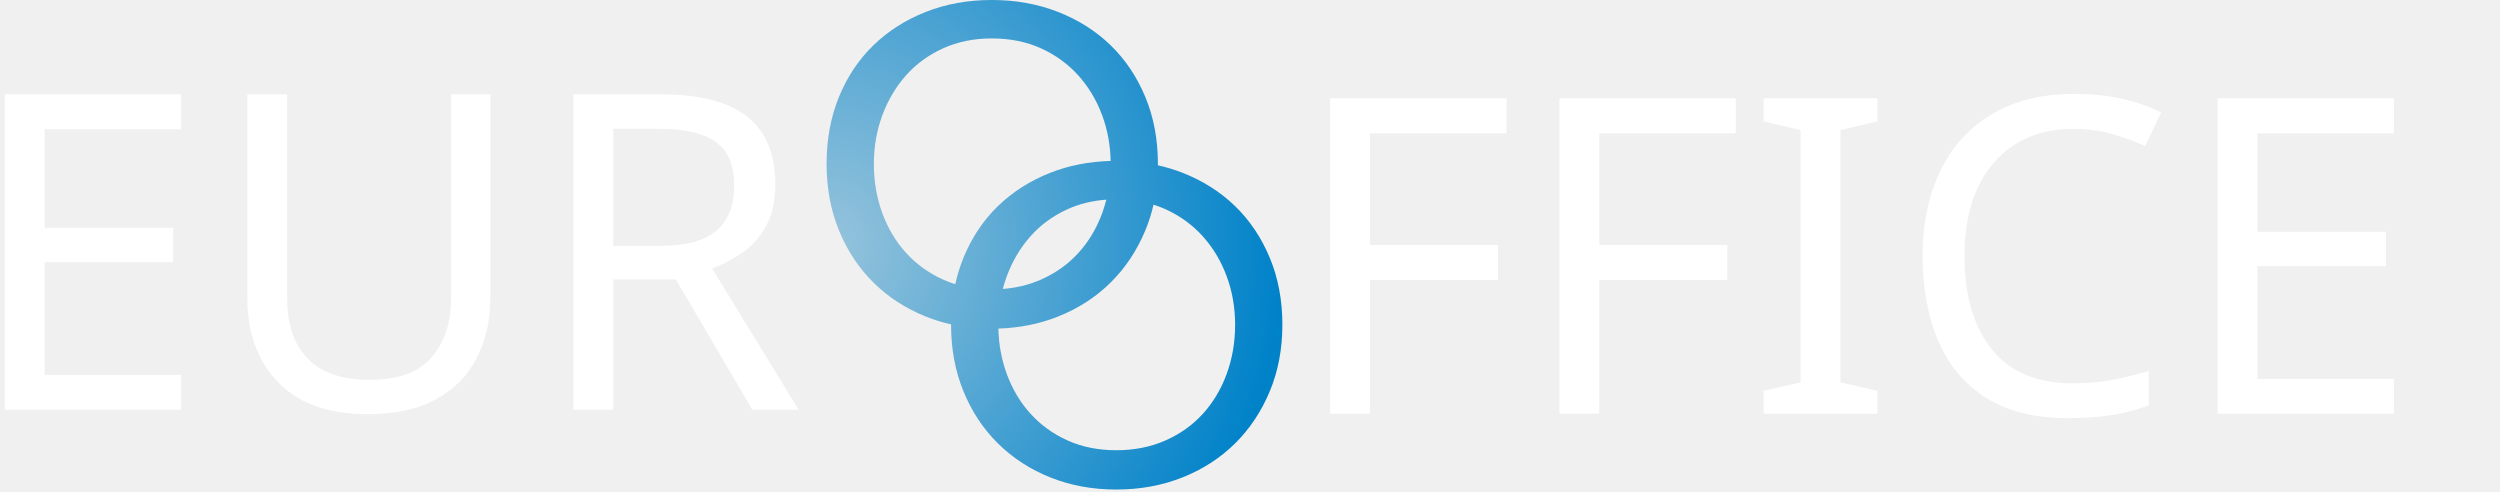
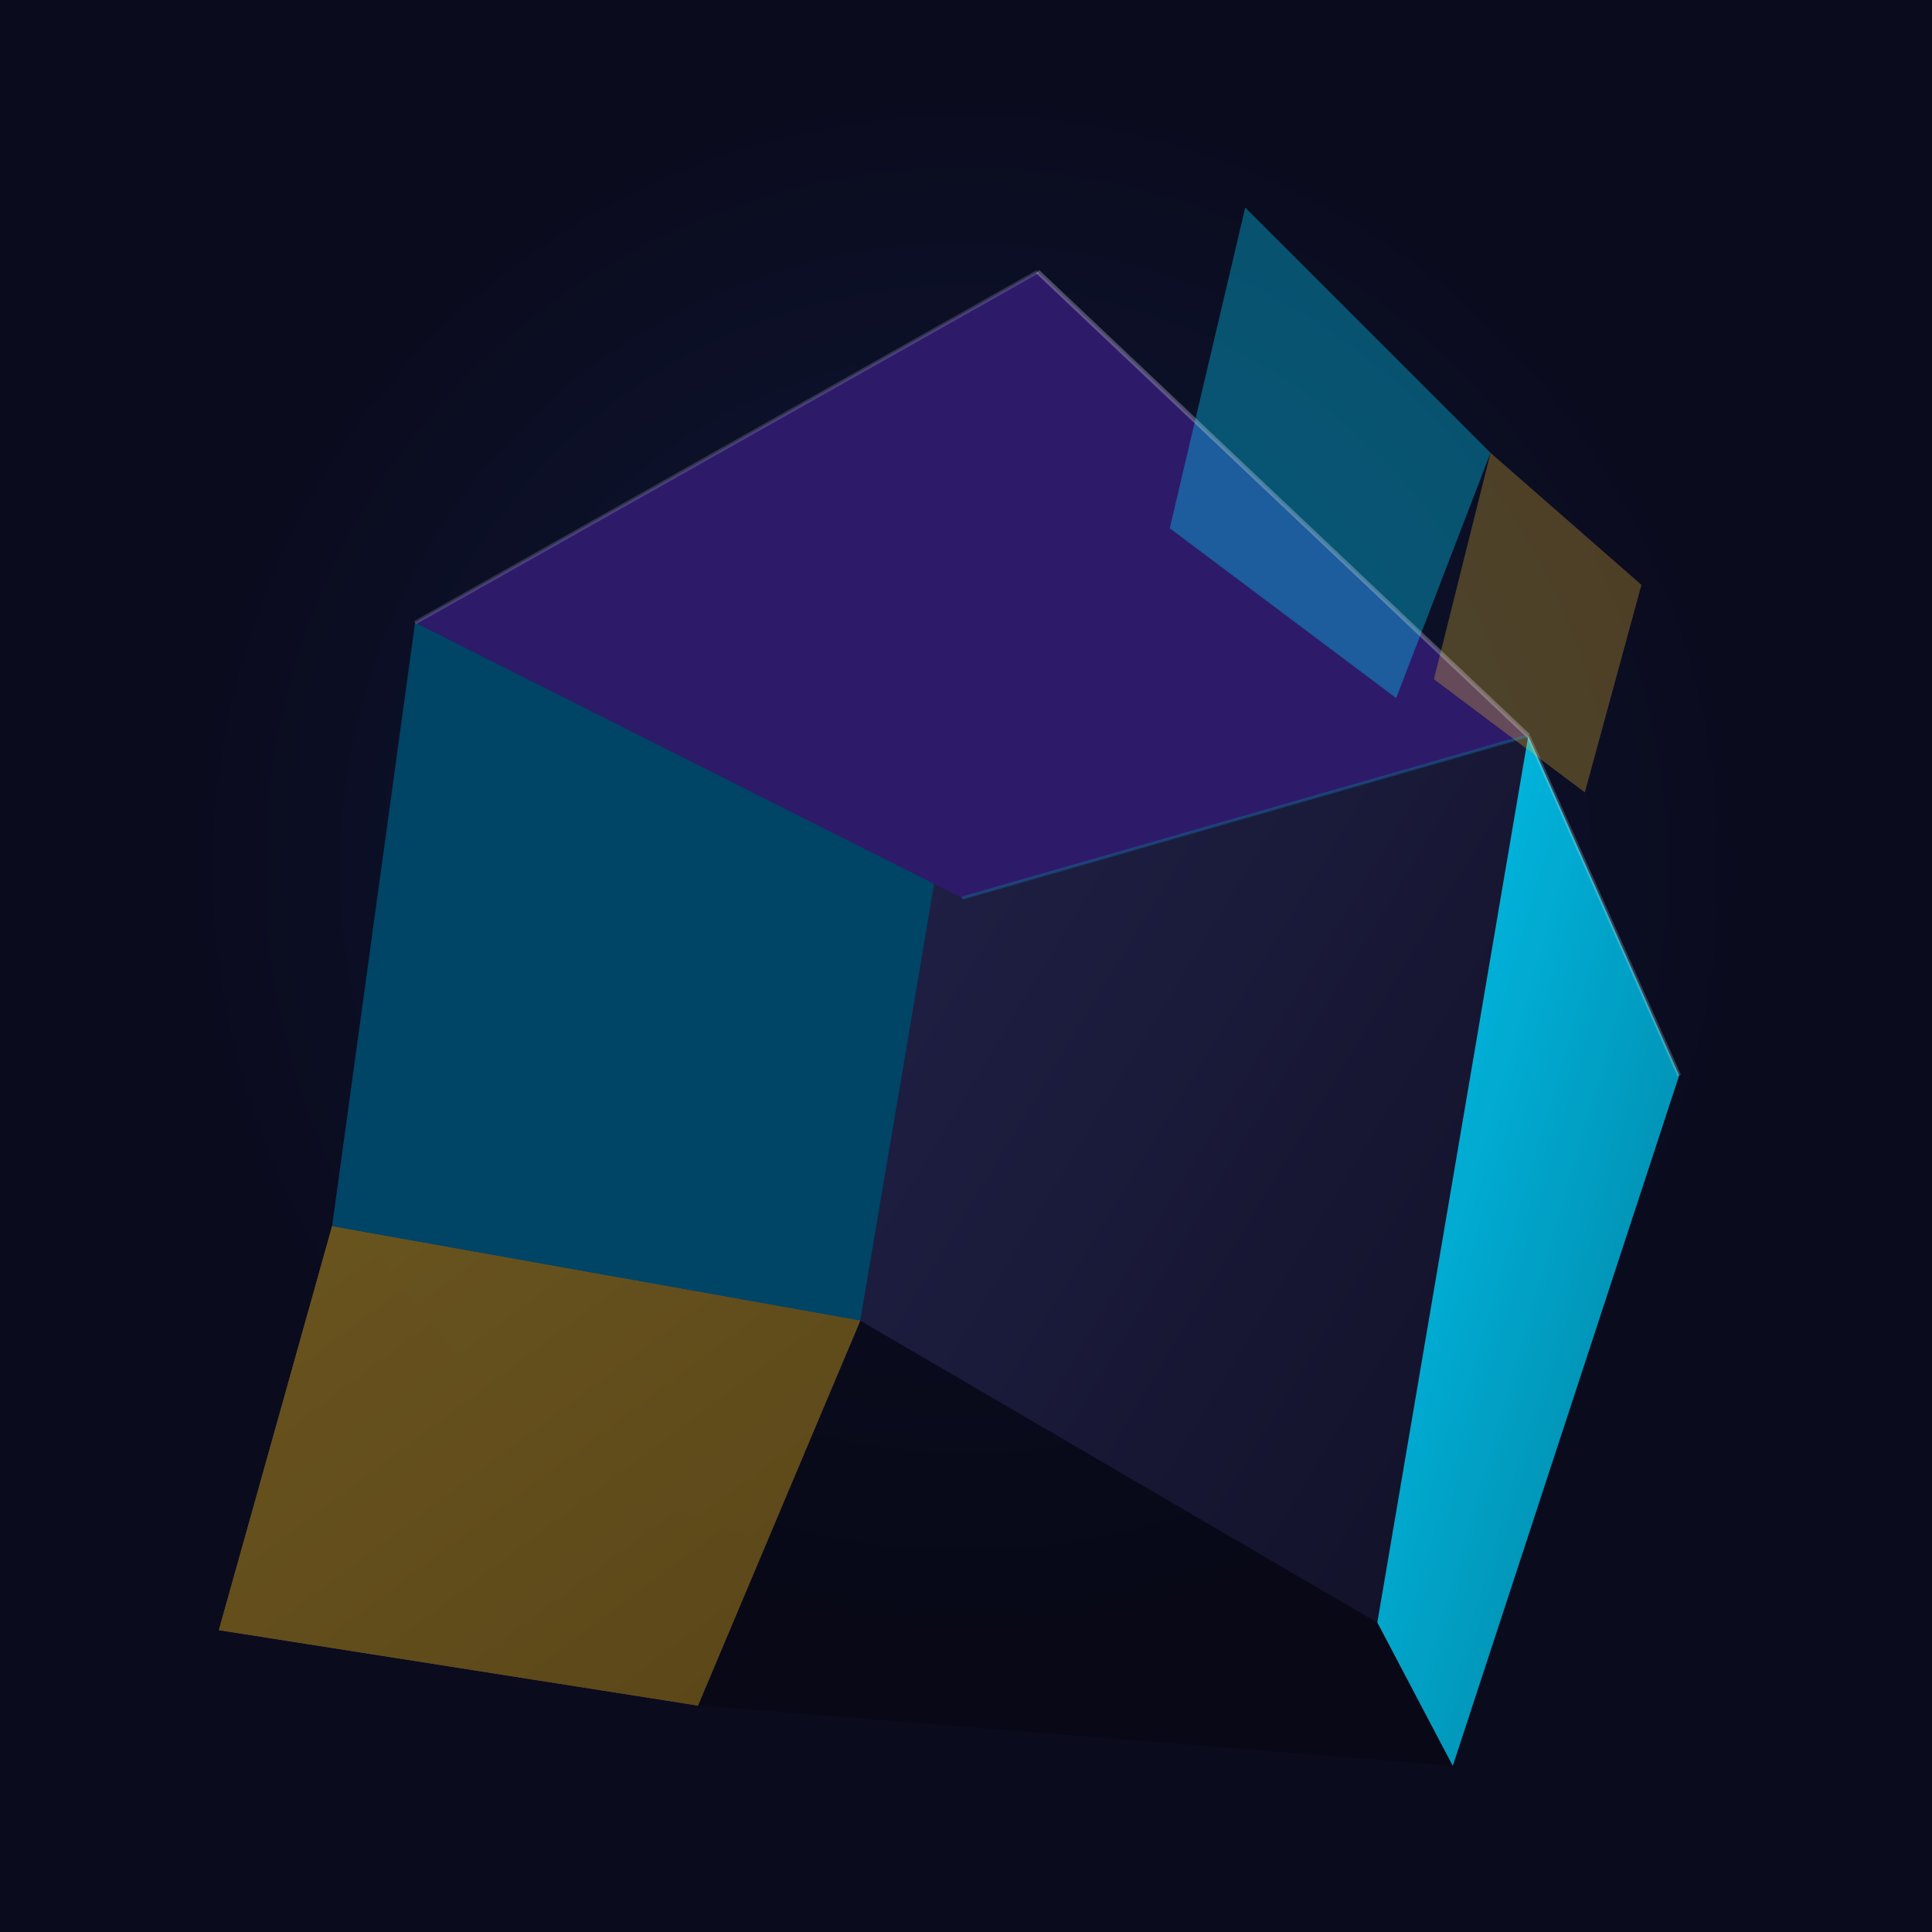
- <svg xmlns="http://www.w3.org/2000/svg" width="100%" height="100%" viewBox="0 0 249 49" version="1.1" xml:space="preserve" style="fill-rule:evenodd;clip-rule:evenodd;stroke-linejoin:round;stroke-miterlimit:2;">
-   <text id="EUR" x="-3.784px" y="40.815px" style="font-family:'AvenirNext-Medium', 'Avenir Next', sans-serif;font-weight:500;font-size:44px;fill:#fff;">EUR</text>
-   <text id="FFICE" x="128.216px" y="41.211px" style="font-family:'AvenirNext-Medium', 'Avenir Next', sans-serif;font-weight:500;font-size:44px;fill:#fff;">FFICE</text>
-   <path id="FFICE1" d="M94.725,32.305c-0.87,-0.194 -1.709,-0.454 -2.52,-0.779c-2.009,-0.807 -3.747,-1.936 -5.214,-3.388c-1.467,-1.452 -2.611,-3.183 -3.432,-5.192c-0.821,-2.009 -1.232,-4.217 -1.232,-6.622c0,-2.435 0.411,-4.657 1.232,-6.666c0.821,-2.009 1.965,-3.725 3.432,-5.148c1.467,-1.423 3.205,-2.53 5.214,-3.322c2.009,-0.792 4.202,-1.188 6.578,-1.188c2.376,0 4.576,0.396 6.6,1.188c2.024,0.792 3.769,1.899 5.236,3.322c1.467,1.423 2.618,3.139 3.454,5.148c0.836,2.009 1.254,4.231 1.254,6.666c0,0.046 -0,0.093 -0,0.139c0.845,0.189 1.663,0.438 2.454,0.747c2.024,0.792 3.769,1.899 5.236,3.322c1.467,1.423 2.618,3.139 3.454,5.148c0.836,2.009 1.254,4.231 1.254,6.666c0,2.405 -0.418,4.613 -1.254,6.622c-0.836,2.009 -1.987,3.74 -3.454,5.192c-1.467,1.452 -3.212,2.581 -5.236,3.388c-2.024,0.807 -4.224,1.21 -6.6,1.21c-2.376,0 -4.569,-0.403 -6.578,-1.21c-2.009,-0.807 -3.747,-1.936 -5.214,-3.388c-1.467,-1.452 -2.611,-3.183 -3.432,-5.192c-0.821,-2.009 -1.232,-4.217 -1.232,-6.622c-0,-0.014 0,-0.028 0,-0.041Zm15.892,-16.275c-0.03,-1.593 -0.308,-3.101 -0.833,-4.524c-0.557,-1.511 -1.349,-2.838 -2.376,-3.982c-1.027,-1.144 -2.266,-2.046 -3.718,-2.706c-1.452,-0.66 -3.087,-0.99 -4.906,-0.99c-1.789,0 -3.41,0.33 -4.862,0.99c-1.452,0.66 -2.684,1.562 -3.696,2.706c-1.012,1.144 -1.797,2.471 -2.354,3.982c-0.557,1.511 -0.836,3.117 -0.836,4.818c0,1.731 0.279,3.359 0.836,4.884c0.557,1.525 1.349,2.853 2.376,3.982c1.027,1.129 2.259,2.017 3.696,2.662c0.387,0.174 0.788,0.324 1.201,0.451c0.2,-0.911 0.471,-1.786 0.813,-2.623c0.821,-2.009 1.965,-3.725 3.432,-5.148c1.467,-1.423 3.205,-2.53 5.214,-3.322c1.849,-0.729 3.854,-1.122 6.014,-1.18Zm-11.179,16.696c0.038,1.59 0.315,3.091 0.832,4.505c0.557,1.525 1.349,2.853 2.376,3.982c1.027,1.129 2.259,2.017 3.696,2.662c1.437,0.645 3.051,0.968 4.84,0.968c1.789,0 3.417,-0.323 4.884,-0.968c1.467,-0.645 2.713,-1.533 3.74,-2.662c1.027,-1.129 1.819,-2.457 2.376,-3.982c0.557,-1.525 0.836,-3.153 0.836,-4.884c0,-1.701 -0.279,-3.307 -0.836,-4.818c-0.557,-1.511 -1.349,-2.838 -2.376,-3.982c-1.027,-1.144 -2.266,-2.046 -3.718,-2.706c-0.386,-0.176 -0.786,-0.328 -1.198,-0.457c-0.202,0.887 -0.474,1.741 -0.815,2.562c-0.836,2.009 -1.987,3.74 -3.454,5.192c-1.467,1.452 -3.212,2.581 -5.236,3.388c-1.837,0.732 -3.819,1.132 -5.946,1.2Zm0.44,-3.947c1.365,-0.106 2.628,-0.415 3.79,-0.926c1.467,-0.645 2.713,-1.533 3.74,-2.662c1.027,-1.129 1.819,-2.457 2.376,-3.982c0.158,-0.433 0.294,-0.874 0.407,-1.323c-1.402,0.101 -2.692,0.419 -3.871,0.955c-1.452,0.66 -2.684,1.562 -3.696,2.706c-1.012,1.144 -1.797,2.471 -2.354,3.982c-0.151,0.41 -0.282,0.826 -0.392,1.25Z" style="fill:url(#_Radial1);" />
-   <defs>
-     <radialGradient id="_Radial1" cx="0" cy="0" r="1" gradientUnits="userSpaceOnUse" gradientTransform="matrix(45.39749,0,0,48.75843,82.32709,24.37921)">
-       <stop offset="0" style="stop-color:#97c4dc;stop-opacity:1" />
-       <stop offset="1" style="stop-color:#0082c9;stop-opacity:1" />
+ <svg xmlns="http://www.w3.org/2000/svg" width="512" height="512" viewBox="0 0 512 512" version="1.1" id="svg52">
+   <path id="rect2" style="fill:#0b0b1e" d="M 0,0 H 512 V 512 H 0 Z" />
+   <defs id="defs24">
+     <radialGradient id="glow" cx="50%" cy="45%" r="40%">
+       <stop offset="0%" stop-color="#0d1a3a" id="stop4" />
+       <stop offset="100%" stop-color="#0b0b1e" id="stop6" />
    </radialGradient>
+     <linearGradient id="cyanGrad" x1="0%" y1="0%" x2="100%" y2="100%">
+       <stop offset="0%" stop-color="#00d4ff" id="stop9" />
+       <stop offset="100%" stop-color="#0088aa" id="stop11" />
+     </linearGradient>
+     <linearGradient id="goldGrad" x1="0%" y1="0%" x2="100%" y2="100%">
+       <stop offset="0%" stop-color="#e8b931" id="stop14" />
+       <stop offset="100%" stop-color="#c49520" id="stop16" />
+     </linearGradient>
+     <linearGradient id="indigoGrad" x1="0%" y1="0%" x2="80%" y2="100%">
+       <stop offset="0%" stop-color="#252550" id="stop19" />
+       <stop offset="100%" stop-color="#12122a" id="stop21" />
+     </linearGradient>
  </defs>
+   <path id="rect26" style="fill:url(#glow)" d="M 0,0 H 512 V 512 H 0 Z" />
+   <path id="polygon28" style="fill:url(#indigoGrad)" d="M 275,72 405,195 365,430 228,350 Z" />
+   <path id="polygon30" style="fill:#004466" d="M 110,165 275,72 228,350 88,325 Z" />
+   <path id="polygon32" style="fill:#2d1b69" d="M 110,165 275,72 405,195 255,238 Z" />
+   <path id="polygon34" style="opacity:0.92;fill:url(#cyanGrad)" d="m 405,195 40,90 -60,183 -20,-38 z" />
+   <path id="polygon36" style="opacity:0.88;fill:url(#goldGrad)" d="M 88,325 228,350 185,452 58,432 Z" />
+   <path id="polygon38" style="opacity:0.35;fill:#00d4ff" d="m 330,55 65,65 -25,65 -60,-45 z" />
+   <path id="polygon40" style="opacity:0.3;fill:#e8b931" d="m 395,120 40,35 -15,55 -40,-30 z" />
+   <path id="line42" style="opacity:0.25;stroke:#ffffff;stroke-width:1.2" d="M 275,72 405,195" />
+   <path id="line44" style="opacity:0.2;stroke:#ffffff" d="m 405,195 40,90" />
+   <path id="line46" style="opacity:0.15;stroke:#ffffff" d="M 275,72 110,165" />
+   <path id="line48" style="opacity:0.2;stroke:#00d4ff;stroke-width:0.8" d="M 405,195 255,238" />
+   <path id="polygon50" style="opacity:0.5;fill:#060610" d="m 88,325 140,25 137,80 20,38 L 185,452 58,432 Z" />
</svg>
